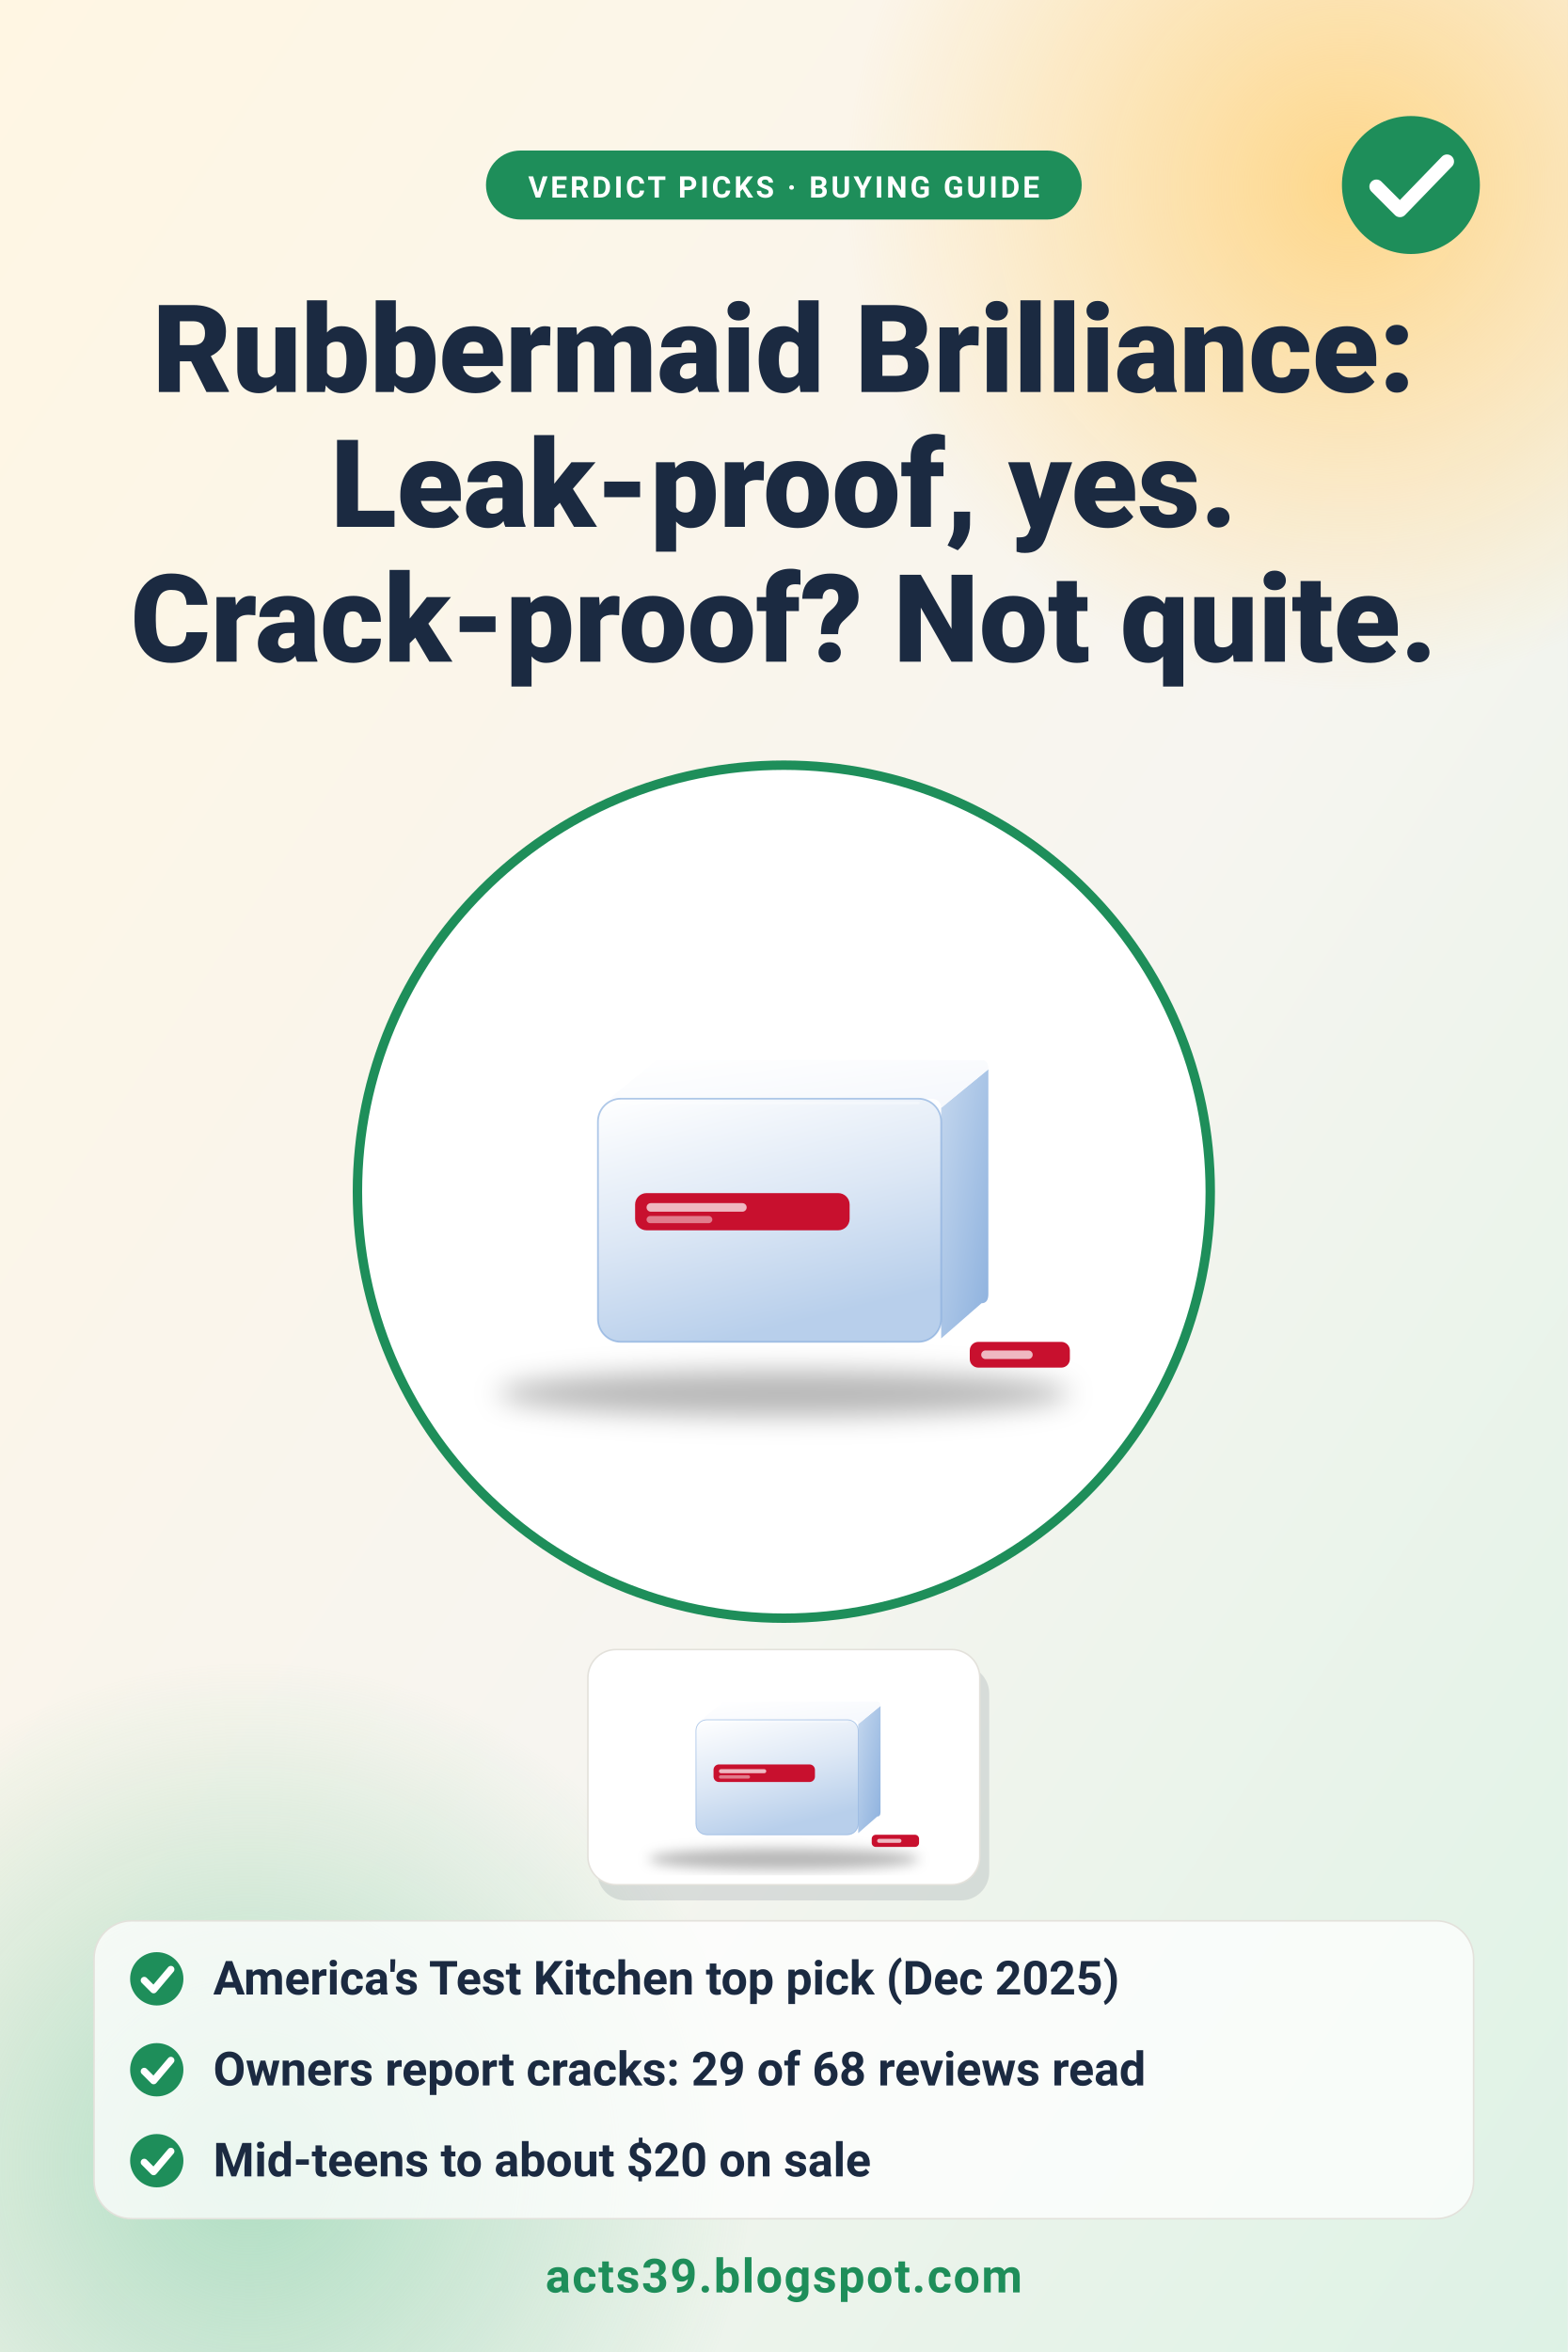
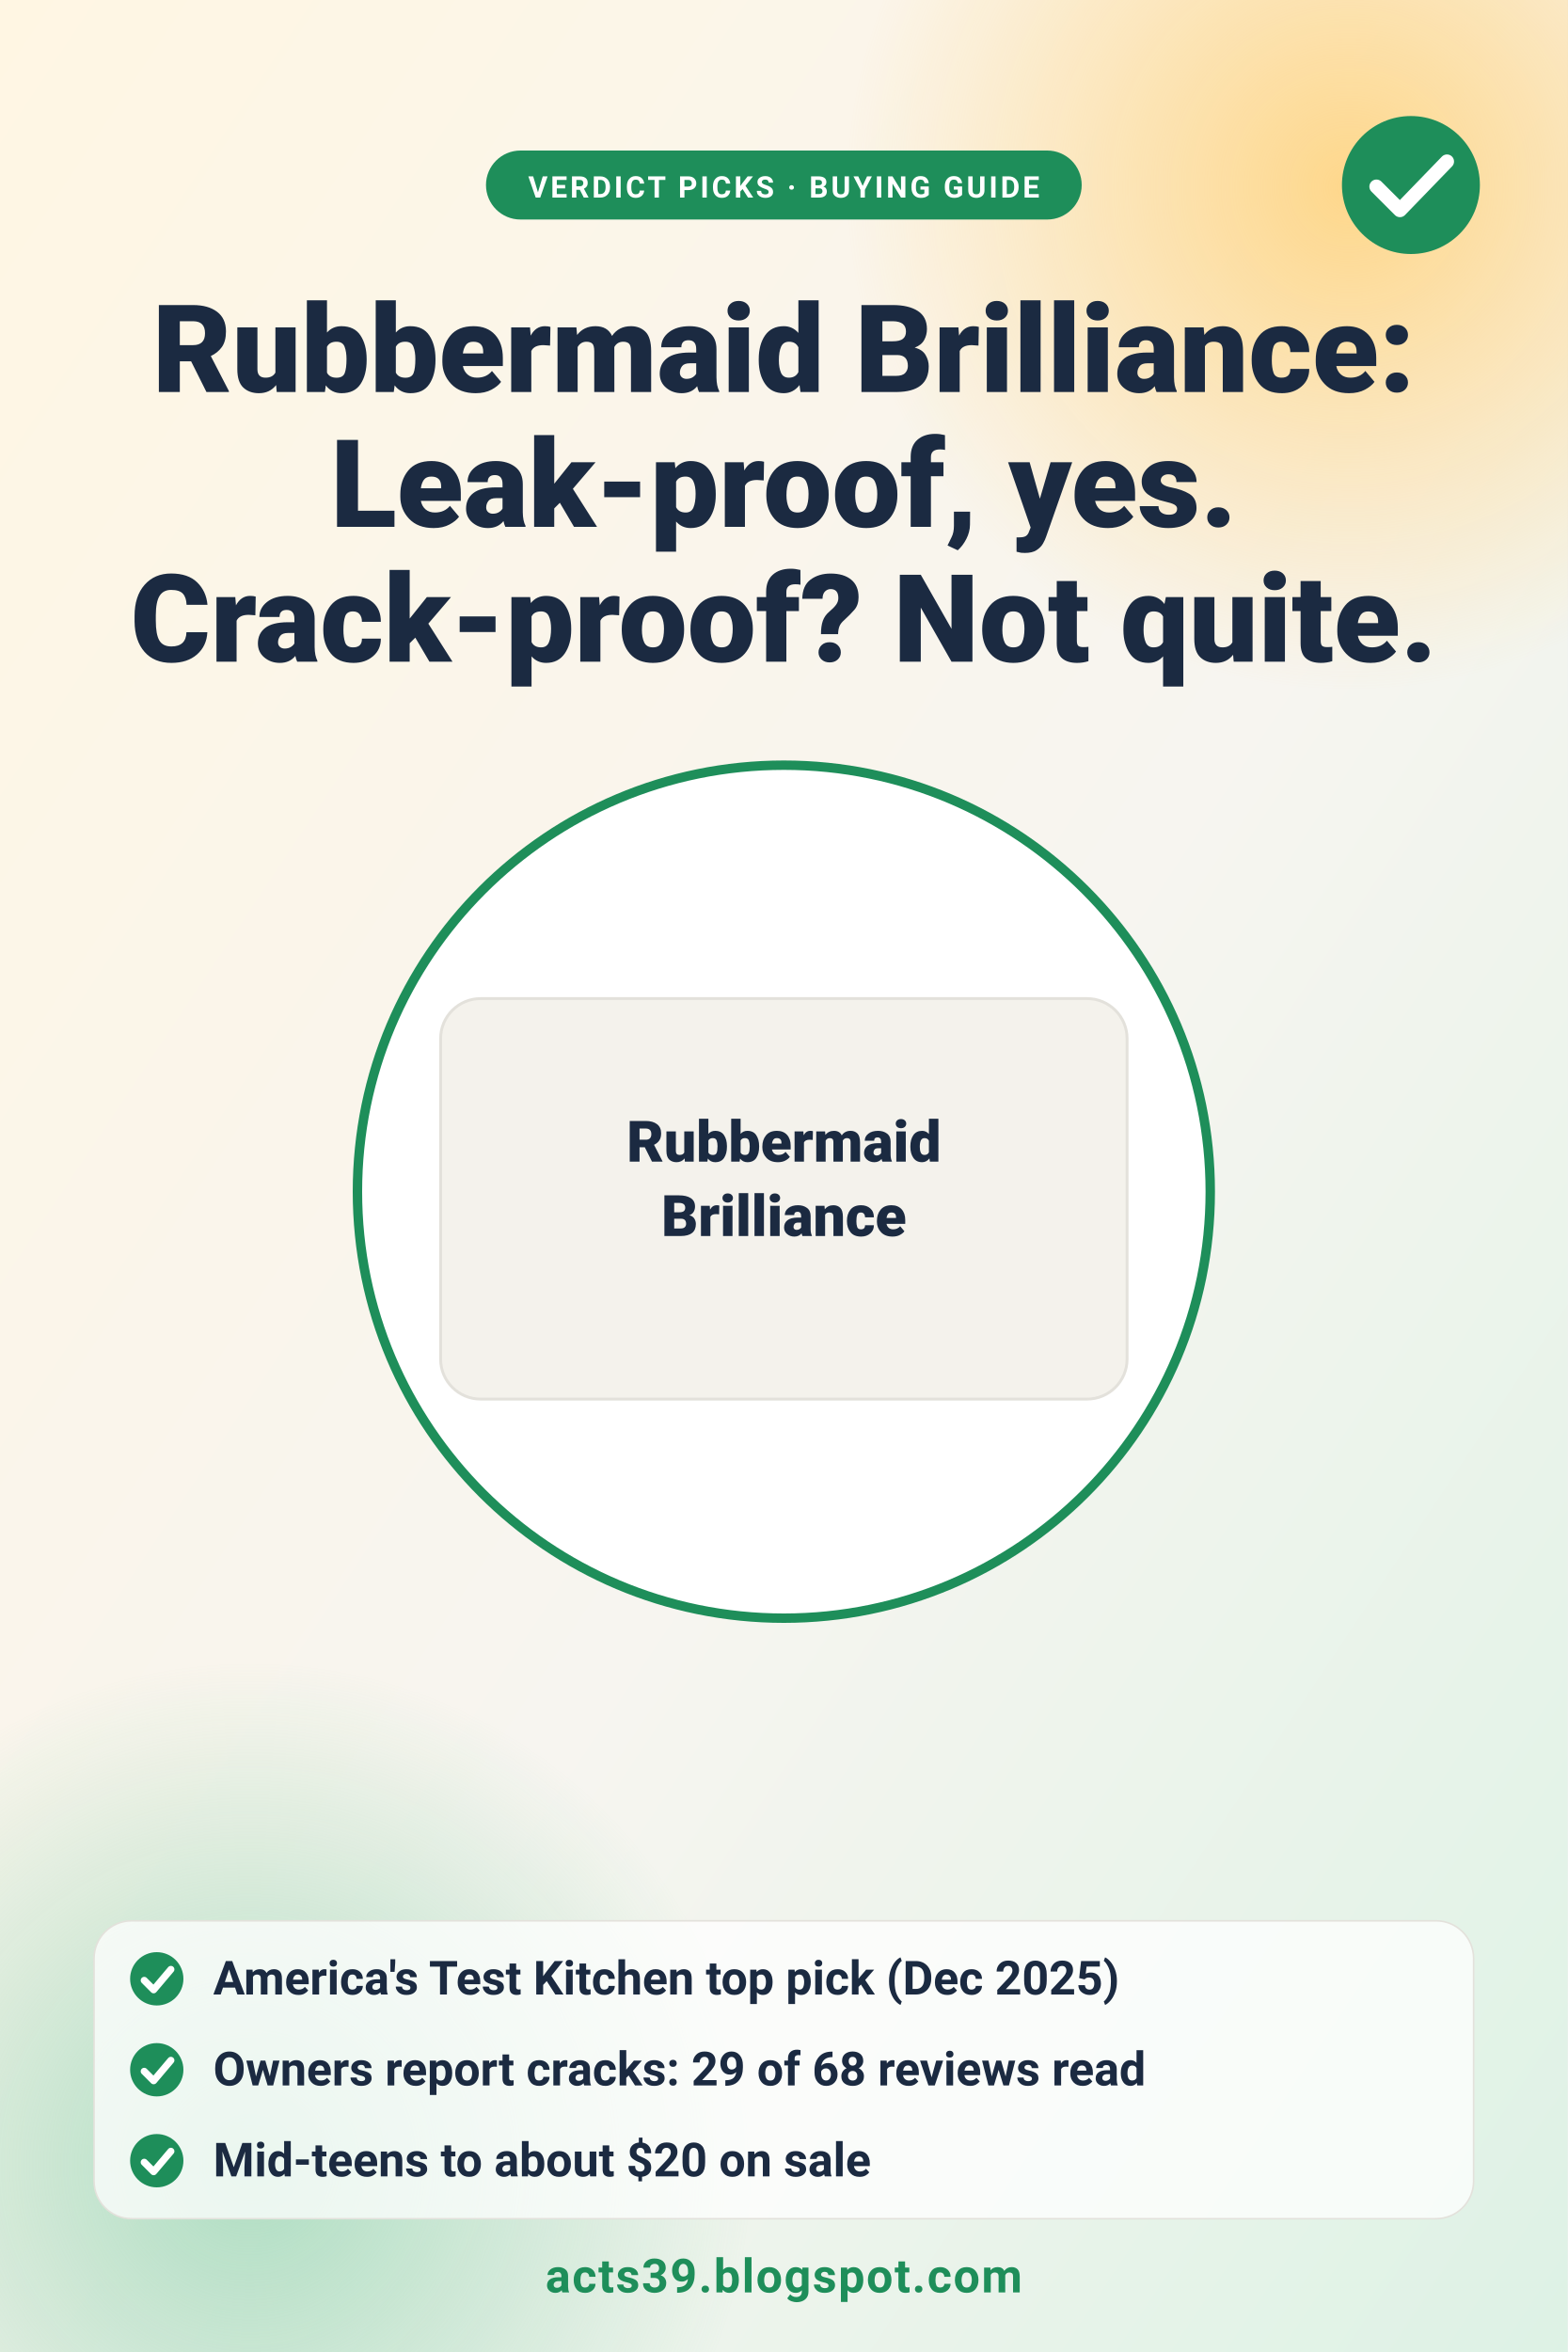
<svg xmlns="http://www.w3.org/2000/svg" viewBox="0 0 1000 1500" role="img" aria-label="Rubbermaid Brilliance Leak-Proof Food Storage Set (10-piece): is it worth it, how to use it, and why Amazon is the place to buy it (Verdict Picks)">
  <defs>
    <linearGradient id="bp-bg" x1="0" y1="0" x2="1" y2="1">
      <stop offset="0" stop-color="#FFF6E3" />
      <stop offset="0.55" stop-color="#F7F5F0" />
      <stop offset="1" stop-color="#DDF2E5" />
    </linearGradient>
    <radialGradient id="bp-sun" cx="50%" cy="50%" r="50%">
      <stop offset="0" stop-color="#FFD27A" stop-opacity="0.85" />
      <stop offset="1" stop-color="#FFD27A" stop-opacity="0" />
    </radialGradient>
    <radialGradient id="bp-leaf" cx="50%" cy="50%" r="50%">
      <stop offset="0" stop-color="#8FD3AE" stop-opacity="0.7" />
      <stop offset="1" stop-color="#8FD3AE" stop-opacity="0" />
    </radialGradient>
  </defs>
  <rect width="1000" height="1500" fill="url(#bp-bg)" />
  <circle cx="860" cy="120" r="320" fill="url(#bp-sun)" />
  <circle cx="160" cy="1380" r="320" fill="url(#bp-leaf)" />
  <g font-family="-apple-system,Segoe UI,Roboto,Helvetica,Arial,sans-serif">
    <rect x="310" y="96" width="380" height="44" rx="22" fill="#1E8E5A" />
    <text x="500" y="126" text-anchor="middle" font-size="19" font-weight="700" fill="#fff" letter-spacing="1.8">VERDICT PICKS · BUYING GUIDE</text>
    <text x="500" y="250" text-anchor="middle" font-size="78" font-weight="800" fill="#1B2A41">Rubbermaid Brilliance:</text>
    <text x="500" y="336" text-anchor="middle" font-size="78" font-weight="800" fill="#1B2A41">Leak-proof, yes.</text>
    <text x="500" y="422" text-anchor="middle" font-size="78" font-weight="800" fill="#1B2A41">Crack-proof? Not quite.</text>
  </g>
  <circle cx="500" cy="760" r="272" fill="#fff" />
  <circle cx="500" cy="760" r="272" fill="none" stroke="#1E8E5A" stroke-width="6" />
  <g transform="translate(226.3158 582.1053) scale(0.9122807)">
-     <defs>
-       <radialGradient id="bphero-bg" cx="50%" cy="38%" r="72%">
-         <stop offset="0" stop-color="#ffffff" />
-         <stop offset="0.7" stop-color="#f3f3f1" />
-         <stop offset="1" stop-color="#e4e4e1" />
-       </radialGradient>
-       <filter id="bphero-blur" x="-30%" y="-80%" width="160%" height="300%">
-         <feGaussianBlur stdDeviation="9" />
-       </filter>
-       <filter id="bphero-soft" x="-20%" y="-20%" width="140%" height="140%">
-         <feGaussianBlur stdDeviation="2.2" />
-       </filter>
-       <filter id="bphero-glow" x="-50%" y="-50%" width="200%" height="200%">
-         <feGaussianBlur stdDeviation="5" />
-       </filter>
-       <linearGradient id="bphero-front" x1="0" y1="0" x2="0.35" y2="1">
-         <stop offset="0" stop-color="#ffffff" />
-         <stop offset="0.55" stop-color="#DCE7F5" />
-         <stop offset="1" stop-color="#b8cfeb" />
-       </linearGradient>
-       <linearGradient id="bphero-side" x1="0" y1="0" x2="1" y2="1">
-         <stop offset="0" stop-color="#c4d7ee" />
-         <stop offset="1" stop-color="#8db1de" />
-       </linearGradient>
-       <linearGradient id="bphero-top" x1="0" y1="0" x2="1" y2="1">
-         <stop offset="0" stop-color="#ffffff" />
-         <stop offset="1" stop-color="#f4f7fc" />
-       </linearGradient>
-       <radialGradient id="bphero-dome" cx="38%" cy="32%" r="75%">
-         <stop offset="0" stop-color="#ffffff" />
-         <stop offset="0.6" stop-color="#DCE7F5" />
-         <stop offset="1" stop-color="#a4c1e5" />
-       </radialGradient>
-       <linearGradient id="bphero-gloss" x1="0" y1="0" x2="1" y2="1">
-         <stop offset="0" stop-color="#ffffff" stop-opacity="0.55" />
-         <stop offset="0.5" stop-color="#ffffff" stop-opacity="0.05" />
-         <stop offset="1" stop-color="#ffffff" stop-opacity="0" />
-       </linearGradient>
-       <linearGradient id="bphero-screen" x1="0" y1="0" x2="1" y2="1">
-         <stop offset="0" stop-color="#1d2a3a" />
-         <stop offset="1" stop-color="#060a10" />
-       </linearGradient>
-       <linearGradient id="bphero-metal" x1="0" y1="0" x2="1" y2="0">
-         <stop offset="0" stop-color="#d9d9d6" />
-         <stop offset="0.35" stop-color="#f4f4f2" />
-         <stop offset="0.65" stop-color="#bdbdb9" />
-         <stop offset="1" stop-color="#e6e6e3" />
-       </linearGradient>
-       <linearGradient id="bphero-accent" x1="0" y1="0" x2="0" y2="1">
-         <stop offset="0" stop-color="#ef3654" />
-         <stop offset="1" stop-color="#8f0b21" />
-       </linearGradient>
-       <linearGradient id="bphero-lens" x1="0" y1="0" x2="1" y2="1">
-         <stop offset="0" stop-color="#5a6470" />
-         <stop offset="0.45" stop-color="#1c2129" />
-         <stop offset="0.55" stop-color="#2b323c" />
-         <stop offset="1" stop-color="#0c0f14" />
-       </linearGradient>
-     </defs>
-     <ellipse cx="300" cy="336" rx="200" ry="16" fill="#000" opacity="0.28" filter="url(#bphero-blur)" />
-     <path d="M 410 136.4 L 443.0 109.4 L 443.0 266.6 Q 443.0 273.0 438.2 273.0 L 410 297.6 Z" fill="url(#bphero-side)" />
-     <path d="M 178.0 130 L 211.0 103.0 L 438.2 103.0 Q 443.0 103.0 443.0 109.4 L 410 136.4 Q 410 130 402.0 130 Z" fill="url(#bphero-top)" />
-     <rect x="170" y="130" width="240" height="170" rx="16" fill="url(#bphero-front)" />
-     <rect x="170" y="130" width="240" height="170" rx="16" fill="none" stroke="#79a3d9" stroke-width="1.2" opacity="0.6" />
-     <path d="M 186 133 L 394 133" stroke="#fff" stroke-opacity="0.35" stroke-width="2" stroke-linecap="round" />
-     <rect x="196" y="196" width="150" height="26" rx="8" fill="#C8102E" />
-     <rect x="204" y="203" width="70" height="6" rx="3" fill="#fff" opacity="0.7" />
-     <rect x="204" y="212" width="46" height="5" rx="2.5" fill="#fff" opacity="0.45" />
-     <rect x="430" y="300" width="70" height="18" rx="6" fill="#C8102E" />
-     <rect x="438" y="306" width="36" height="6" rx="3" fill="#fff" opacity="0.7" />
-   </g>
-   <g transform="translate(375.0 1052)">
-     <rect x="6" y="10" width="250" height="150" rx="18" fill="#1B2A41" opacity="0.12" />
-     <rect width="250" height="150" rx="18" fill="#fff" />
-     <rect width="250" height="150" rx="18" fill="none" stroke="#E3E1DB" />
-     <svg x="8" y="6" width="234" height="138" viewBox="60 40 480 320" preserveAspectRatio="xMidYMid meet">
-       <g transform="translate(0 0) scale(1.0)">
-         <defs>
-           <radialGradient id="prubbermaid-brilliance-bg" cx="50%" cy="38%" r="72%">
-             <stop offset="0" stop-color="#ffffff" />
-             <stop offset="0.7" stop-color="#f3f3f1" />
-             <stop offset="1" stop-color="#e4e4e1" />
-           </radialGradient>
-           <filter id="prubbermaid-brilliance-blur" x="-30%" y="-80%" width="160%" height="300%">
-             <feGaussianBlur stdDeviation="9" />
-           </filter>
-           <filter id="prubbermaid-brilliance-soft" x="-20%" y="-20%" width="140%" height="140%">
-             <feGaussianBlur stdDeviation="2.2" />
-           </filter>
-           <filter id="prubbermaid-brilliance-glow" x="-50%" y="-50%" width="200%" height="200%">
-             <feGaussianBlur stdDeviation="5" />
-           </filter>
-           <linearGradient id="prubbermaid-brilliance-front" x1="0" y1="0" x2="0.35" y2="1">
-             <stop offset="0" stop-color="#ffffff" />
-             <stop offset="0.55" stop-color="#DCE7F5" />
-             <stop offset="1" stop-color="#b8cfeb" />
-           </linearGradient>
-           <linearGradient id="prubbermaid-brilliance-side" x1="0" y1="0" x2="1" y2="1">
-             <stop offset="0" stop-color="#c4d7ee" />
-             <stop offset="1" stop-color="#8db1de" />
-           </linearGradient>
-           <linearGradient id="prubbermaid-brilliance-top" x1="0" y1="0" x2="1" y2="1">
-             <stop offset="0" stop-color="#ffffff" />
-             <stop offset="1" stop-color="#f4f7fc" />
-           </linearGradient>
-           <radialGradient id="prubbermaid-brilliance-dome" cx="38%" cy="32%" r="75%">
-             <stop offset="0" stop-color="#ffffff" />
-             <stop offset="0.6" stop-color="#DCE7F5" />
-             <stop offset="1" stop-color="#a4c1e5" />
-           </radialGradient>
-           <linearGradient id="prubbermaid-brilliance-gloss" x1="0" y1="0" x2="1" y2="1">
-             <stop offset="0" stop-color="#ffffff" stop-opacity="0.55" />
-             <stop offset="0.5" stop-color="#ffffff" stop-opacity="0.05" />
-             <stop offset="1" stop-color="#ffffff" stop-opacity="0" />
-           </linearGradient>
-           <linearGradient id="prubbermaid-brilliance-screen" x1="0" y1="0" x2="1" y2="1">
-             <stop offset="0" stop-color="#1d2a3a" />
-             <stop offset="1" stop-color="#060a10" />
-           </linearGradient>
-           <linearGradient id="prubbermaid-brilliance-metal" x1="0" y1="0" x2="1" y2="0">
-             <stop offset="0" stop-color="#d9d9d6" />
-             <stop offset="0.35" stop-color="#f4f4f2" />
-             <stop offset="0.65" stop-color="#bdbdb9" />
-             <stop offset="1" stop-color="#e6e6e3" />
-           </linearGradient>
-           <linearGradient id="prubbermaid-brilliance-accent" x1="0" y1="0" x2="0" y2="1">
-             <stop offset="0" stop-color="#ef3654" />
-             <stop offset="1" stop-color="#8f0b21" />
-           </linearGradient>
-           <linearGradient id="prubbermaid-brilliance-lens" x1="0" y1="0" x2="1" y2="1">
-             <stop offset="0" stop-color="#5a6470" />
-             <stop offset="0.45" stop-color="#1c2129" />
-             <stop offset="0.55" stop-color="#2b323c" />
-             <stop offset="1" stop-color="#0c0f14" />
-           </linearGradient>
-         </defs>
-         <ellipse cx="300" cy="336" rx="200" ry="16" fill="#000" opacity="0.28" filter="url(#prubbermaid-brilliance-blur)" />
-         <path d="M 410 136.4 L 443.0 109.4 L 443.0 266.6 Q 443.0 273.0 438.2 273.0 L 410 297.6 Z" fill="url(#prubbermaid-brilliance-side)" />
-         <path d="M 178.0 130 L 211.0 103.0 L 438.2 103.0 Q 443.0 103.0 443.0 109.4 L 410 136.4 Q 410 130 402.0 130 Z" fill="url(#prubbermaid-brilliance-top)" />
-         <rect x="170" y="130" width="240" height="170" rx="16" fill="url(#prubbermaid-brilliance-front)" />
-         <rect x="170" y="130" width="240" height="170" rx="16" fill="none" stroke="#79a3d9" stroke-width="1.2" opacity="0.6" />
-         <path d="M 186 133 L 394 133" stroke="#fff" stroke-opacity="0.35" stroke-width="2" stroke-linecap="round" />
-         <rect x="196" y="196" width="150" height="26" rx="8" fill="#C8102E" />
-         <rect x="204" y="203" width="70" height="6" rx="3" fill="#fff" opacity="0.7" />
-         <rect x="204" y="212" width="46" height="5" rx="2.5" fill="#fff" opacity="0.45" />
-         <rect x="430" y="300" width="70" height="18" rx="6" fill="#C8102E" />
-         <rect x="438" y="306" width="36" height="6" rx="3" fill="#fff" opacity="0.7" />
-       </g>
-     </svg>
+     <rect x="60" y="60" width="480" height="280" rx="28" fill="#F4F2EC" />
+     <rect x="60" y="60" width="480" height="280" rx="28" fill="none" stroke="#E3E1DB" stroke-width="2" />
+     <g font-family="-apple-system,Segoe UI,Roboto,Helvetica,Arial,sans-serif">
+       <text x="300" y="174" text-anchor="middle" font-size="40" font-weight="800" fill="#1B2A41">Rubbermaid</text>
+       <text x="300" y="226" text-anchor="middle" font-size="40" font-weight="800" fill="#1B2A41">Brilliance</text>
+     </g>
  </g>
  <g font-family="-apple-system,Segoe UI,Roboto,Helvetica,Arial,sans-serif">
    <rect x="60" y="1225" width="880" height="190" rx="24" fill="#fff" fill-opacity="0.75" stroke="#E3E1DB" />
    <g transform="translate(0 1262)">
      <circle cx="100" cy="0" r="17" fill="#1E8E5A" />
      <path d="M 92 1 L 98 7 L 109 -6" fill="none" stroke="#fff" stroke-width="4.5" stroke-linecap="round" stroke-linejoin="round" />
      <text x="136" y="10" font-size="30" font-weight="600" fill="#1B2A41">America's Test Kitchen top pick (Dec 2025)</text>
    </g>
    <g transform="translate(0 1320)">
      <circle cx="100" cy="0" r="17" fill="#1E8E5A" />
      <path d="M 92 1 L 98 7 L 109 -6" fill="none" stroke="#fff" stroke-width="4.5" stroke-linecap="round" stroke-linejoin="round" />
      <text x="136" y="10" font-size="30" font-weight="600" fill="#1B2A41">Owners report cracks: 29 of 68 reviews read</text>
    </g>
    <g transform="translate(0 1378)">
      <circle cx="100" cy="0" r="17" fill="#1E8E5A" />
      <path d="M 92 1 L 98 7 L 109 -6" fill="none" stroke="#fff" stroke-width="4.5" stroke-linecap="round" stroke-linejoin="round" />
      <text x="136" y="10" font-size="30" font-weight="600" fill="#1B2A41">Mid-teens to about $20 on sale</text>
    </g>
    <text x="500" y="1462" text-anchor="middle" font-size="30" font-weight="700" fill="#1E8E5A" letter-spacing="1">acts39.blogspot.com</text>
  </g>
  <circle cx="900" cy="118" r="44" fill="#1E8E5A" />
  <path d="M 878 119 L 893 134 L 923 103" fill="none" stroke="#fff" stroke-width="9" stroke-linecap="round" stroke-linejoin="round" />
</svg>
